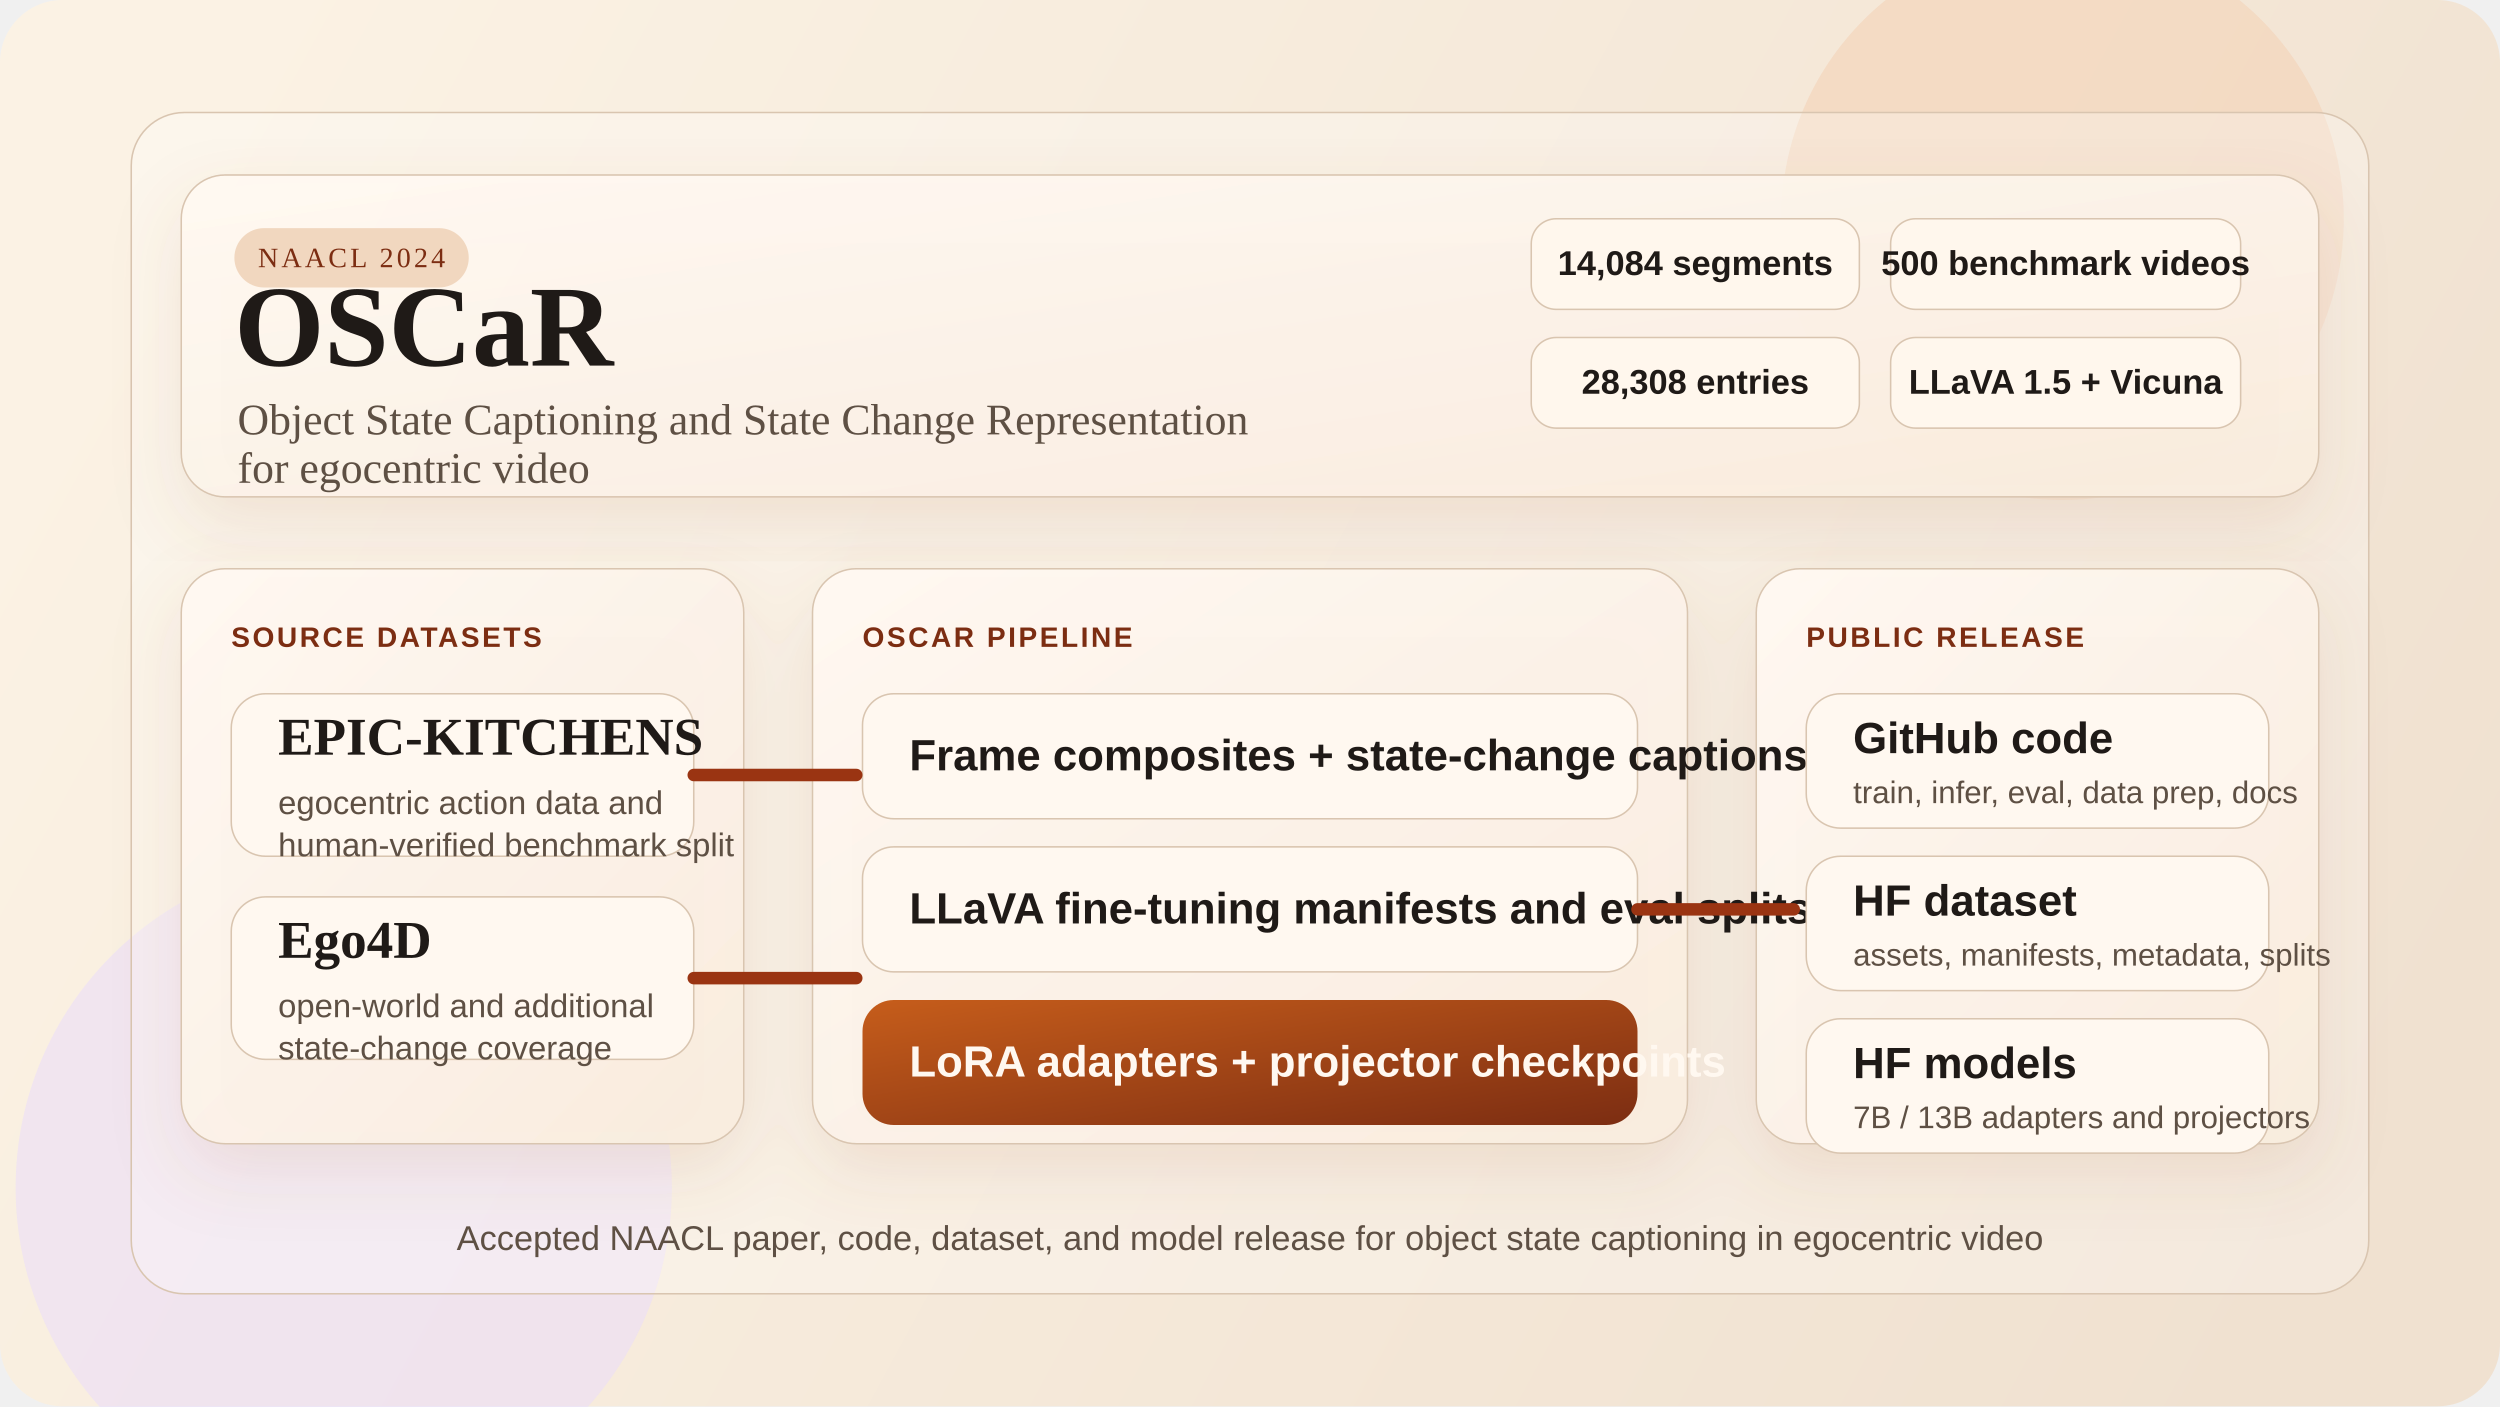
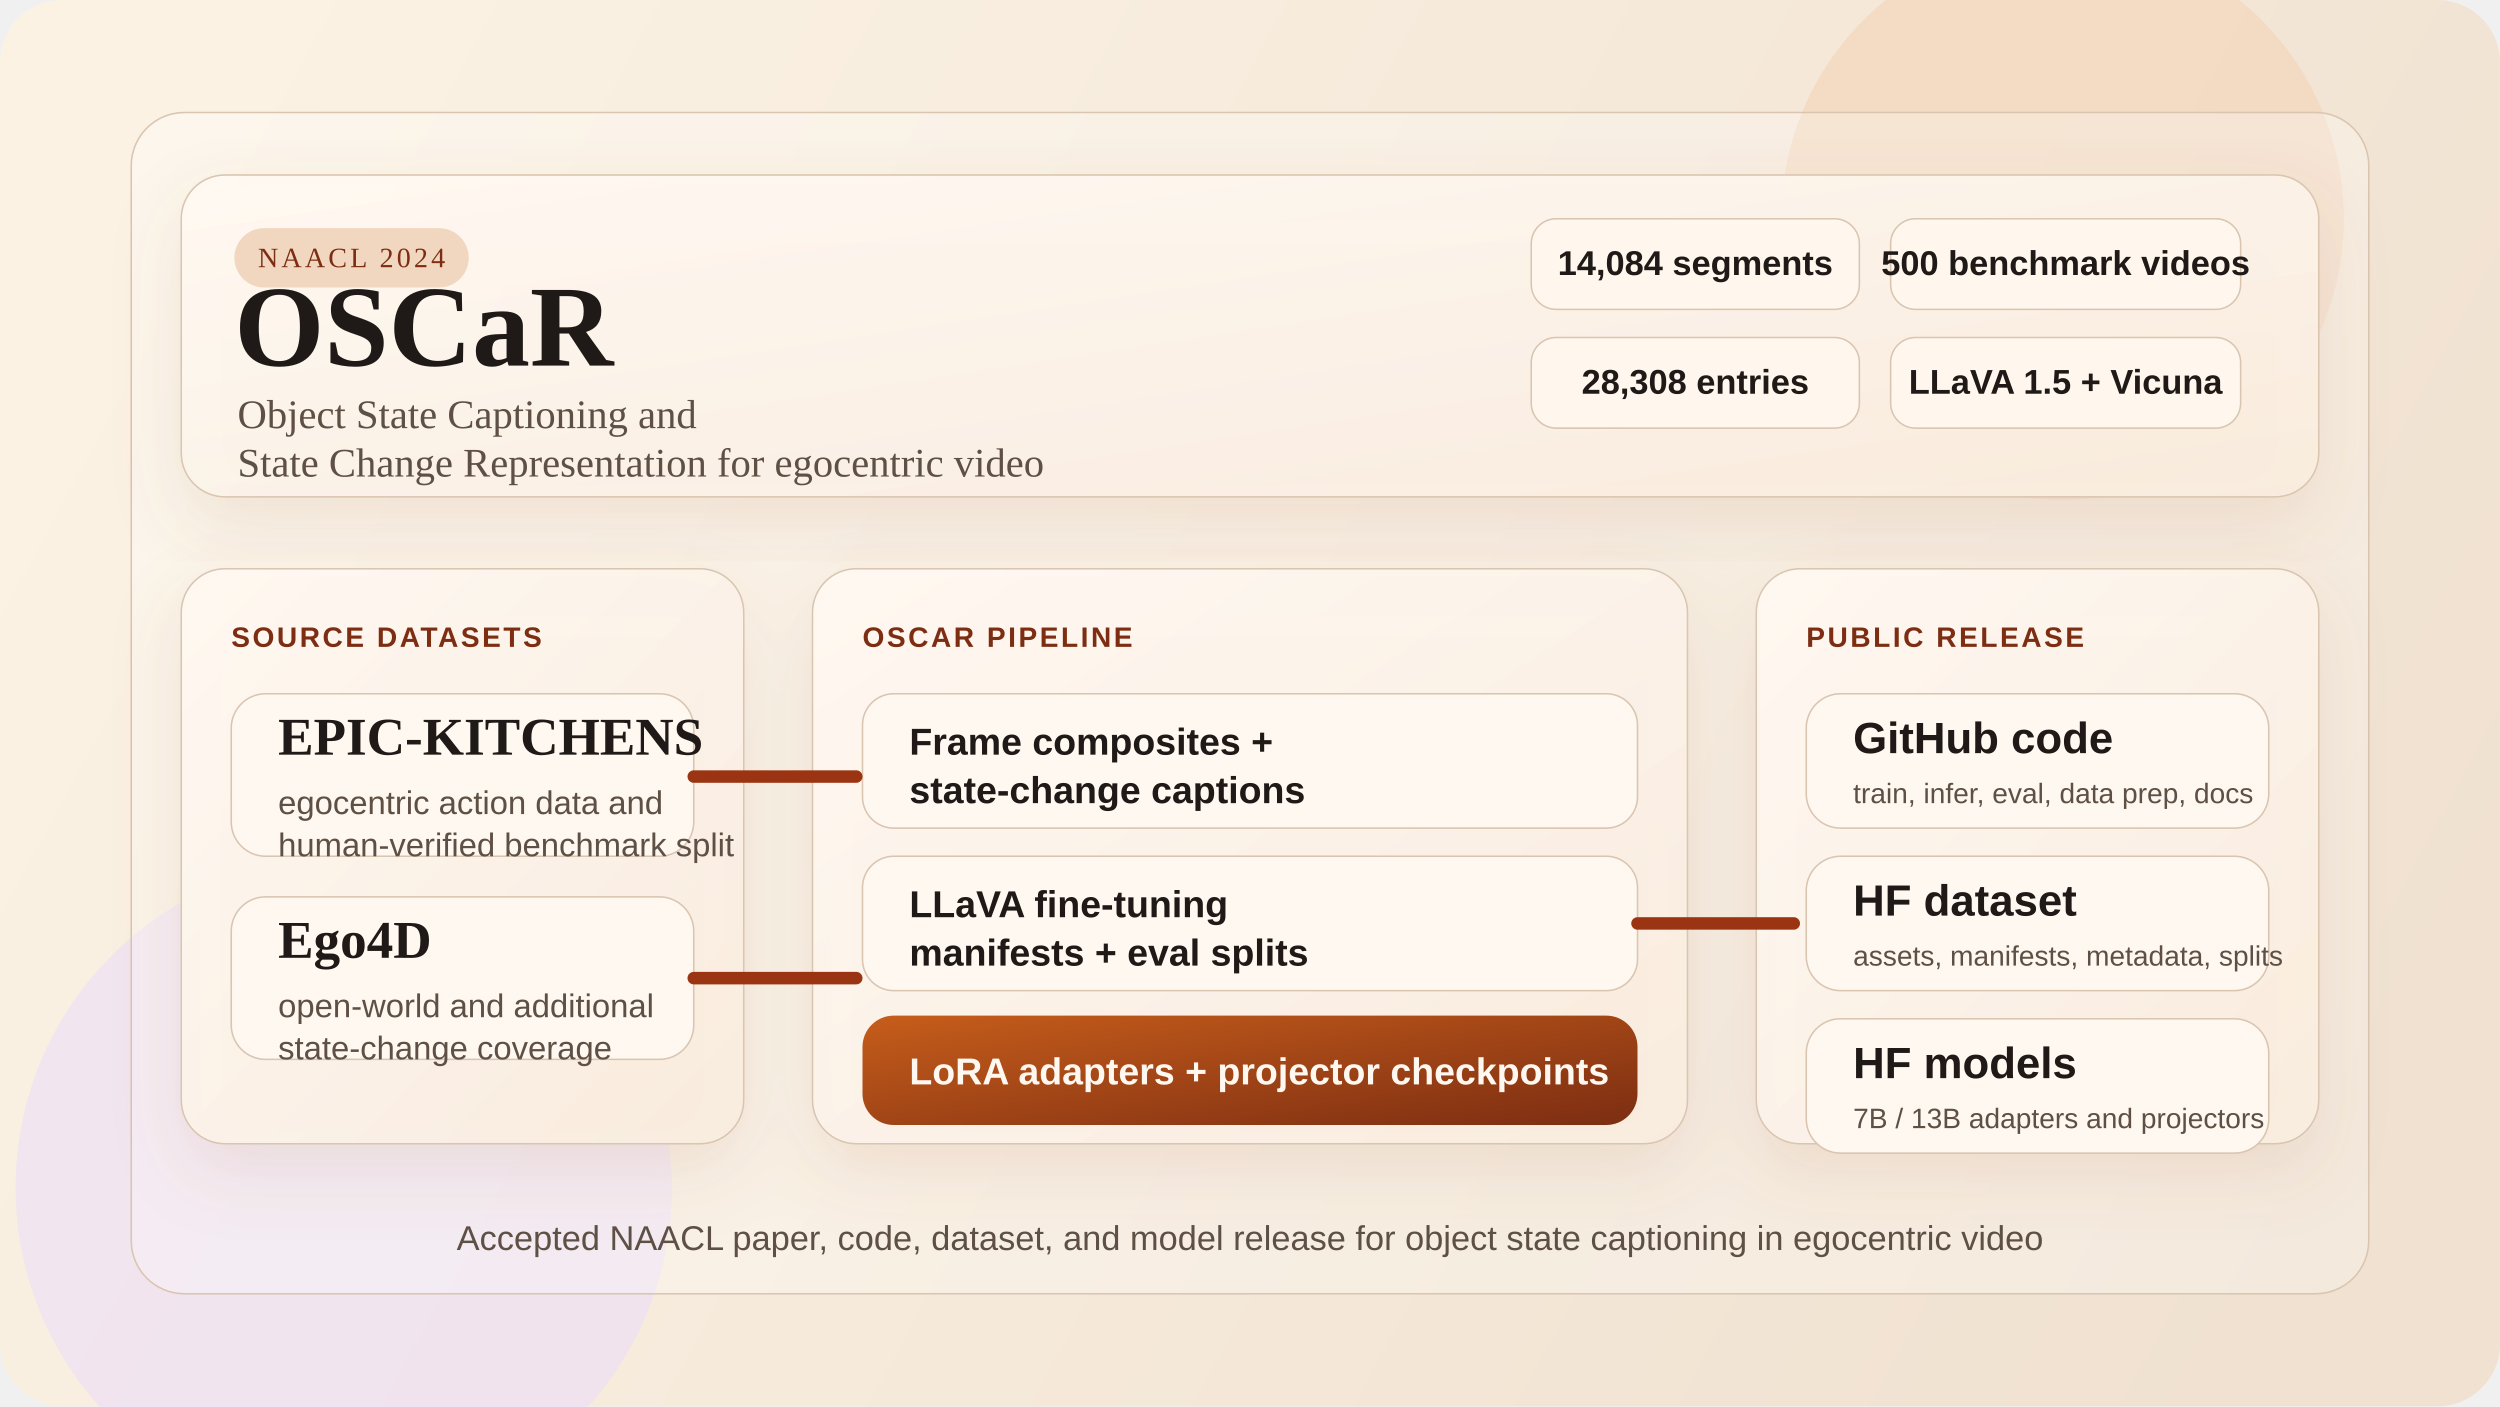
<svg xmlns="http://www.w3.org/2000/svg" width="1600" height="900" viewBox="0 0 1600 900" fill="none">
  <defs>
    <linearGradient id="bg" x1="120" y1="80" x2="1480" y2="820" gradientUnits="userSpaceOnUse">
      <stop stop-color="#FBF2E4" />
      <stop offset="1" stop-color="#F0E1D0" />
    </linearGradient>
    <linearGradient id="panel" x1="0" y1="0" x2="1" y2="1">
      <stop stop-color="#FFF9F2" stop-opacity="0.95" />
      <stop offset="1" stop-color="#F8ECDE" stop-opacity="0.95" />
    </linearGradient>
    <linearGradient id="accent" x1="0" y1="0" x2="1" y2="1">
      <stop stop-color="#C65D1B" />
      <stop offset="1" stop-color="#7C2D12" />
    </linearGradient>
    <filter id="shadow" x="-20%" y="-20%" width="140%" height="140%">
      <feDropShadow dx="0" dy="18" stdDeviation="22" flood-color="#A56A3A" flood-opacity="0.14" />
    </filter>
  </defs>
  <rect width="1600" height="900" rx="40" fill="url(#bg)" />
  <circle cx="1320" cy="140" r="180" fill="#F3D5BC" opacity="0.7" />
  <circle cx="220" cy="760" r="210" fill="#E7D9FF" opacity="0.48" />
  <rect x="84" y="72" width="1432" height="756" rx="34" fill="#FFFFFF" fill-opacity="0.28" stroke="#D9C5B0" />
  <g filter="url(#shadow)">
    <rect x="116" y="112" width="1368" height="206" rx="28" fill="url(#panel)" stroke="#D9C5B0" />
  </g>
  <rect x="150" y="146" width="150" height="38" rx="19" fill="#F1D7BF" />
  <text x="225" y="171" text-anchor="middle" fill="#7C2D12" font-family="Georgia, 'Times New Roman', serif" font-size="18" letter-spacing="2">NAACL 2024</text>
  <text x="150" y="234" fill="#1F1A17" font-family="Georgia, 'Times New Roman', serif" font-size="74" font-weight="700">OSCaR</text>
-   <text x="152" y="278" fill="#5E5044" font-family="Georgia, 'Times New Roman', serif" font-size="28">Object State Captioning and State Change Representation</text>
-   <text x="152" y="309" fill="#5E5044" font-family="Georgia, 'Times New Roman', serif" font-size="28">for egocentric video</text>
+   <text x="152" y="274" fill="#5E5044" font-family="Georgia, 'Times New Roman', serif" font-size="26">Object State Captioning and</text>
+   <text x="152" y="305" fill="#5E5044" font-family="Georgia, 'Times New Roman', serif" font-size="26">State Change Representation for egocentric video</text>
  <g>
    <rect x="980" y="140" width="210" height="58" rx="16" fill="#FFF7ED" stroke="#D9C5B0" />
    <text x="1085" y="176" text-anchor="middle" fill="#1F1A17" font-family="Arial, Helvetica, sans-serif" font-size="22" font-weight="700">14,084 segments</text>
    <rect x="1210" y="140" width="224" height="58" rx="16" fill="#FFF7ED" stroke="#D9C5B0" />
    <text x="1322" y="176" text-anchor="middle" fill="#1F1A17" font-family="Arial, Helvetica, sans-serif" font-size="22" font-weight="700">500 benchmark videos</text>
    <rect x="980" y="216" width="210" height="58" rx="16" fill="#FFF7ED" stroke="#D9C5B0" />
    <text x="1085" y="252" text-anchor="middle" fill="#1F1A17" font-family="Arial, Helvetica, sans-serif" font-size="22" font-weight="700">28,308 entries</text>
    <rect x="1210" y="216" width="224" height="58" rx="16" fill="#FFF7ED" stroke="#D9C5B0" />
    <text x="1322" y="252" text-anchor="middle" fill="#1F1A17" font-family="Arial, Helvetica, sans-serif" font-size="22" font-weight="700">LLaVA 1.5 + Vicuna</text>
  </g>
  <g filter="url(#shadow)">
    <rect x="116" y="364" width="360" height="368" rx="28" fill="url(#panel)" stroke="#D9C5B0" />
    <rect x="520" y="364" width="560" height="368" rx="28" fill="url(#panel)" stroke="#D9C5B0" />
    <rect x="1124" y="364" width="360" height="368" rx="28" fill="url(#panel)" stroke="#D9C5B0" />
  </g>
  <text x="148" y="414" fill="#7C2D12" font-family="Arial, Helvetica, sans-serif" font-size="18" font-weight="700" letter-spacing="1.6">SOURCE DATASETS</text>
  <text x="552" y="414" fill="#7C2D12" font-family="Arial, Helvetica, sans-serif" font-size="18" font-weight="700" letter-spacing="1.6">OSCAR PIPELINE</text>
  <text x="1156" y="414" fill="#7C2D12" font-family="Arial, Helvetica, sans-serif" font-size="18" font-weight="700" letter-spacing="1.6">PUBLIC RELEASE</text>
  <rect x="148" y="444" width="296" height="104" rx="22" fill="#FFF8F0" stroke="#D9C5B0" />
  <text x="178" y="483" fill="#1F1A17" font-family="Georgia, 'Times New Roman', serif" font-size="34" font-weight="700">EPIC-KITCHENS</text>
  <text x="178" y="521" fill="#5E5044" font-family="Arial, Helvetica, sans-serif" font-size="21">egocentric action data and</text>
  <text x="178" y="548" fill="#5E5044" font-family="Arial, Helvetica, sans-serif" font-size="21">human-verified benchmark split</text>
  <rect x="148" y="574" width="296" height="104" rx="22" fill="#FFF8F0" stroke="#D9C5B0" />
  <text x="178" y="613" fill="#1F1A17" font-family="Georgia, 'Times New Roman', serif" font-size="34" font-weight="700">Ego4D</text>
  <text x="178" y="651" fill="#5E5044" font-family="Arial, Helvetica, sans-serif" font-size="21">open-world and additional</text>
  <text x="178" y="678" fill="#5E5044" font-family="Arial, Helvetica, sans-serif" font-size="21">state-change coverage</text>
-   <rect x="552" y="444" width="496" height="80" rx="20" fill="#FFF8F0" stroke="#D9C5B0" />
-   <text x="582" y="493" fill="#1F1A17" font-family="Arial, Helvetica, sans-serif" font-size="28" font-weight="700">Frame composites + state-change captions</text>
-   <rect x="552" y="542" width="496" height="80" rx="20" fill="#FFF8F0" stroke="#D9C5B0" />
-   <text x="582" y="591" fill="#1F1A17" font-family="Arial, Helvetica, sans-serif" font-size="28" font-weight="700">LLaVA fine-tuning manifests and eval splits</text>
-   <rect x="552" y="640" width="496" height="80" rx="20" fill="url(#accent)" />
-   <text x="582" y="689" fill="#FFF8F0" font-family="Arial, Helvetica, sans-serif" font-size="28" font-weight="700">LoRA adapters + projector checkpoints</text>
+   <rect x="552" y="444" width="496" height="86" rx="20" fill="#FFF8F0" stroke="#D9C5B0" />
+   <text x="582" y="483" fill="#1F1A17" font-family="Arial, Helvetica, sans-serif" font-size="24" font-weight="700">Frame composites +</text>
+   <text x="582" y="514" fill="#1F1A17" font-family="Arial, Helvetica, sans-serif" font-size="24" font-weight="700">state-change captions</text>
+   <rect x="552" y="548" width="496" height="86" rx="20" fill="#FFF8F0" stroke="#D9C5B0" />
+   <text x="582" y="587" fill="#1F1A17" font-family="Arial, Helvetica, sans-serif" font-size="24" font-weight="700">LLaVA fine-tuning</text>
+   <text x="582" y="618" fill="#1F1A17" font-family="Arial, Helvetica, sans-serif" font-size="24" font-weight="700">manifests + eval splits</text>
+   <rect x="552" y="650" width="496" height="70" rx="20" fill="url(#accent)" />
+   <text x="582" y="694" fill="#FFF8F0" font-family="Arial, Helvetica, sans-serif" font-size="24" font-weight="700">LoRA adapters + projector checkpoints</text>
  <rect x="1156" y="444" width="296" height="86" rx="22" fill="#FFF8F0" stroke="#D9C5B0" />
  <text x="1186" y="482" fill="#1F1A17" font-family="Arial, Helvetica, sans-serif" font-size="28" font-weight="700">GitHub code</text>
-   <text x="1186" y="514" fill="#5E5044" font-family="Arial, Helvetica, sans-serif" font-size="20">train, infer, eval, data prep, docs</text>
+   <text x="1186" y="514" fill="#5E5044" font-family="Arial, Helvetica, sans-serif" font-size="18">train, infer, eval, data prep, docs</text>
  <rect x="1156" y="548" width="296" height="86" rx="22" fill="#FFF8F0" stroke="#D9C5B0" />
  <text x="1186" y="586" fill="#1F1A17" font-family="Arial, Helvetica, sans-serif" font-size="28" font-weight="700">HF dataset</text>
-   <text x="1186" y="618" fill="#5E5044" font-family="Arial, Helvetica, sans-serif" font-size="20">assets, manifests, metadata, splits</text>
+   <text x="1186" y="618" fill="#5E5044" font-family="Arial, Helvetica, sans-serif" font-size="18">assets, manifests, metadata, splits</text>
  <rect x="1156" y="652" width="296" height="86" rx="22" fill="#FFF8F0" stroke="#D9C5B0" />
  <text x="1186" y="690" fill="#1F1A17" font-family="Arial, Helvetica, sans-serif" font-size="28" font-weight="700">HF models</text>
-   <text x="1186" y="722" fill="#5E5044" font-family="Arial, Helvetica, sans-serif" font-size="20">7B / 13B adapters and projectors</text>
-   <path d="M444 496H506C528 496 528 496 548 496" stroke="#9A3412" stroke-width="8" stroke-linecap="round" />
+   <text x="1186" y="722" fill="#5E5044" font-family="Arial, Helvetica, sans-serif" font-size="18">7B / 13B adapters and projectors</text>
+   <path d="M444 497H506C528 497 528 497 548 497" stroke="#9A3412" stroke-width="8" stroke-linecap="round" />
  <path d="M444 626H506C528 626 528 626 548 626" stroke="#9A3412" stroke-width="8" stroke-linecap="round" />
-   <path d="M1048 582H1110C1132 582 1132 582 1148 582" stroke="#9A3412" stroke-width="8" stroke-linecap="round" />
+   <path d="M1048 591H1110C1132 591 1132 591 1148 591" stroke="#9A3412" stroke-width="8" stroke-linecap="round" />
  <text x="800" y="800" text-anchor="middle" fill="#5E5044" font-family="Arial, Helvetica, sans-serif" font-size="22">
    Accepted NAACL paper, code, dataset, and model release for object state captioning in egocentric video
  </text>
</svg>
